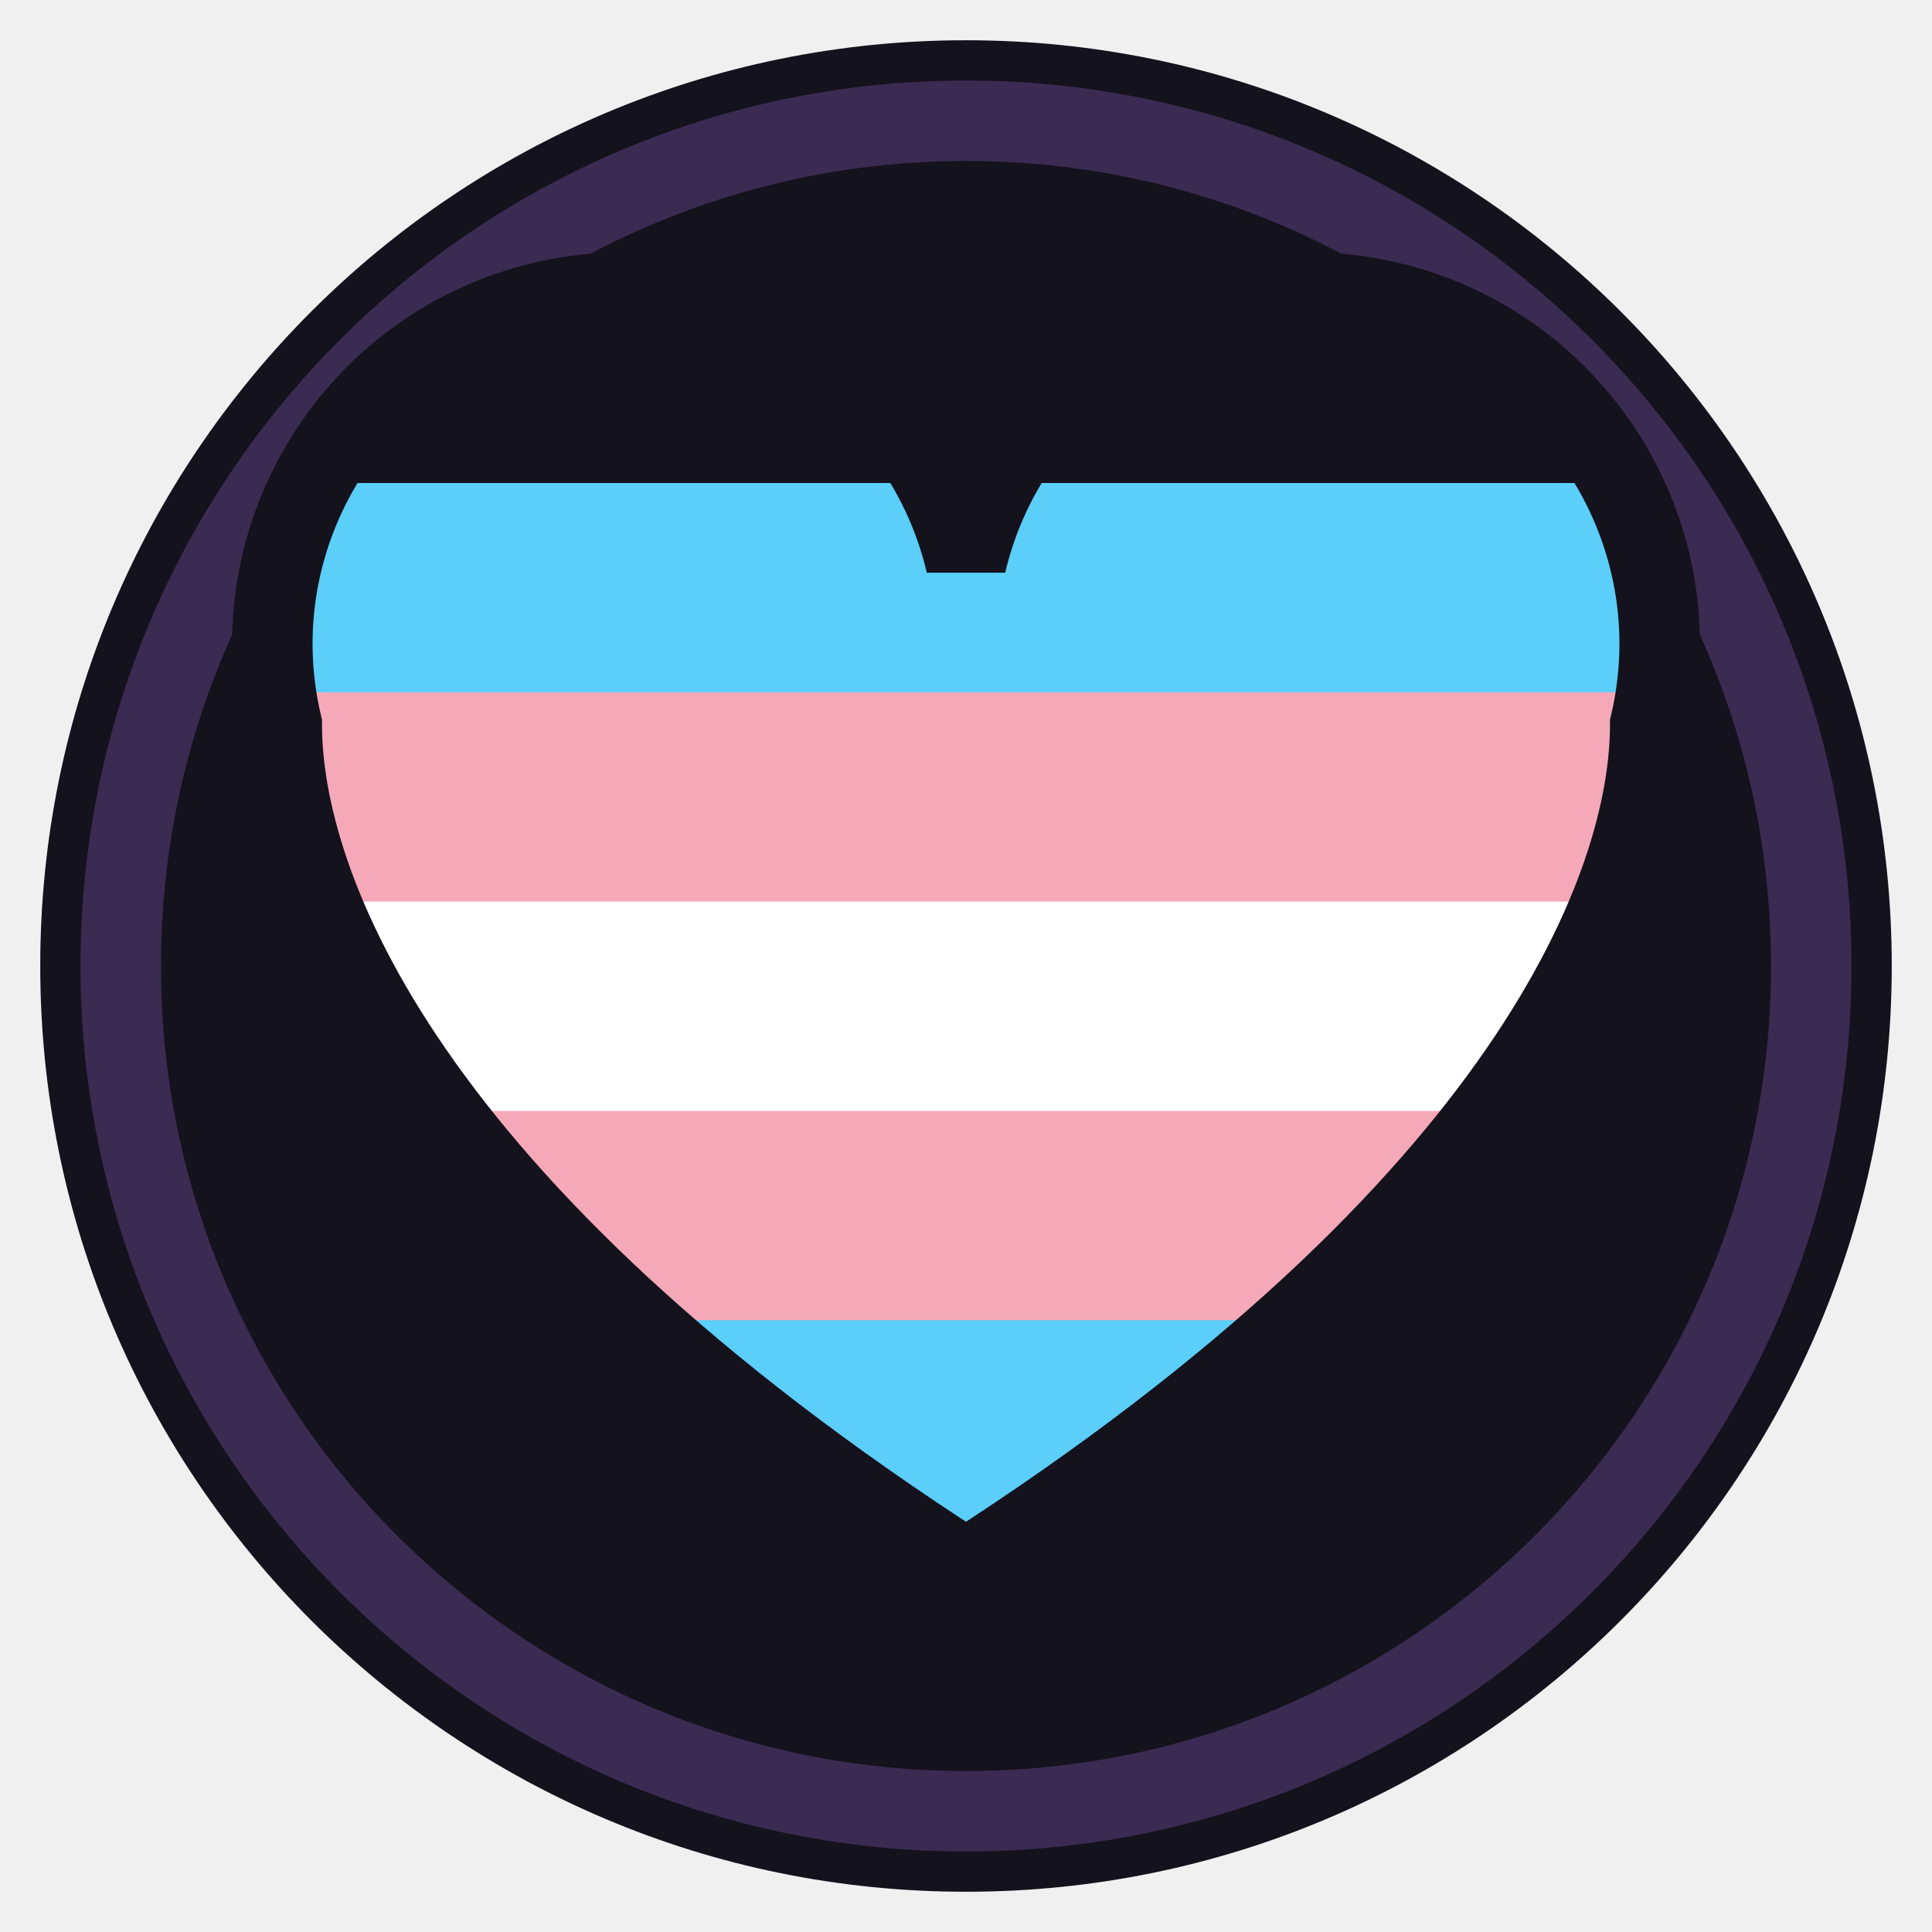
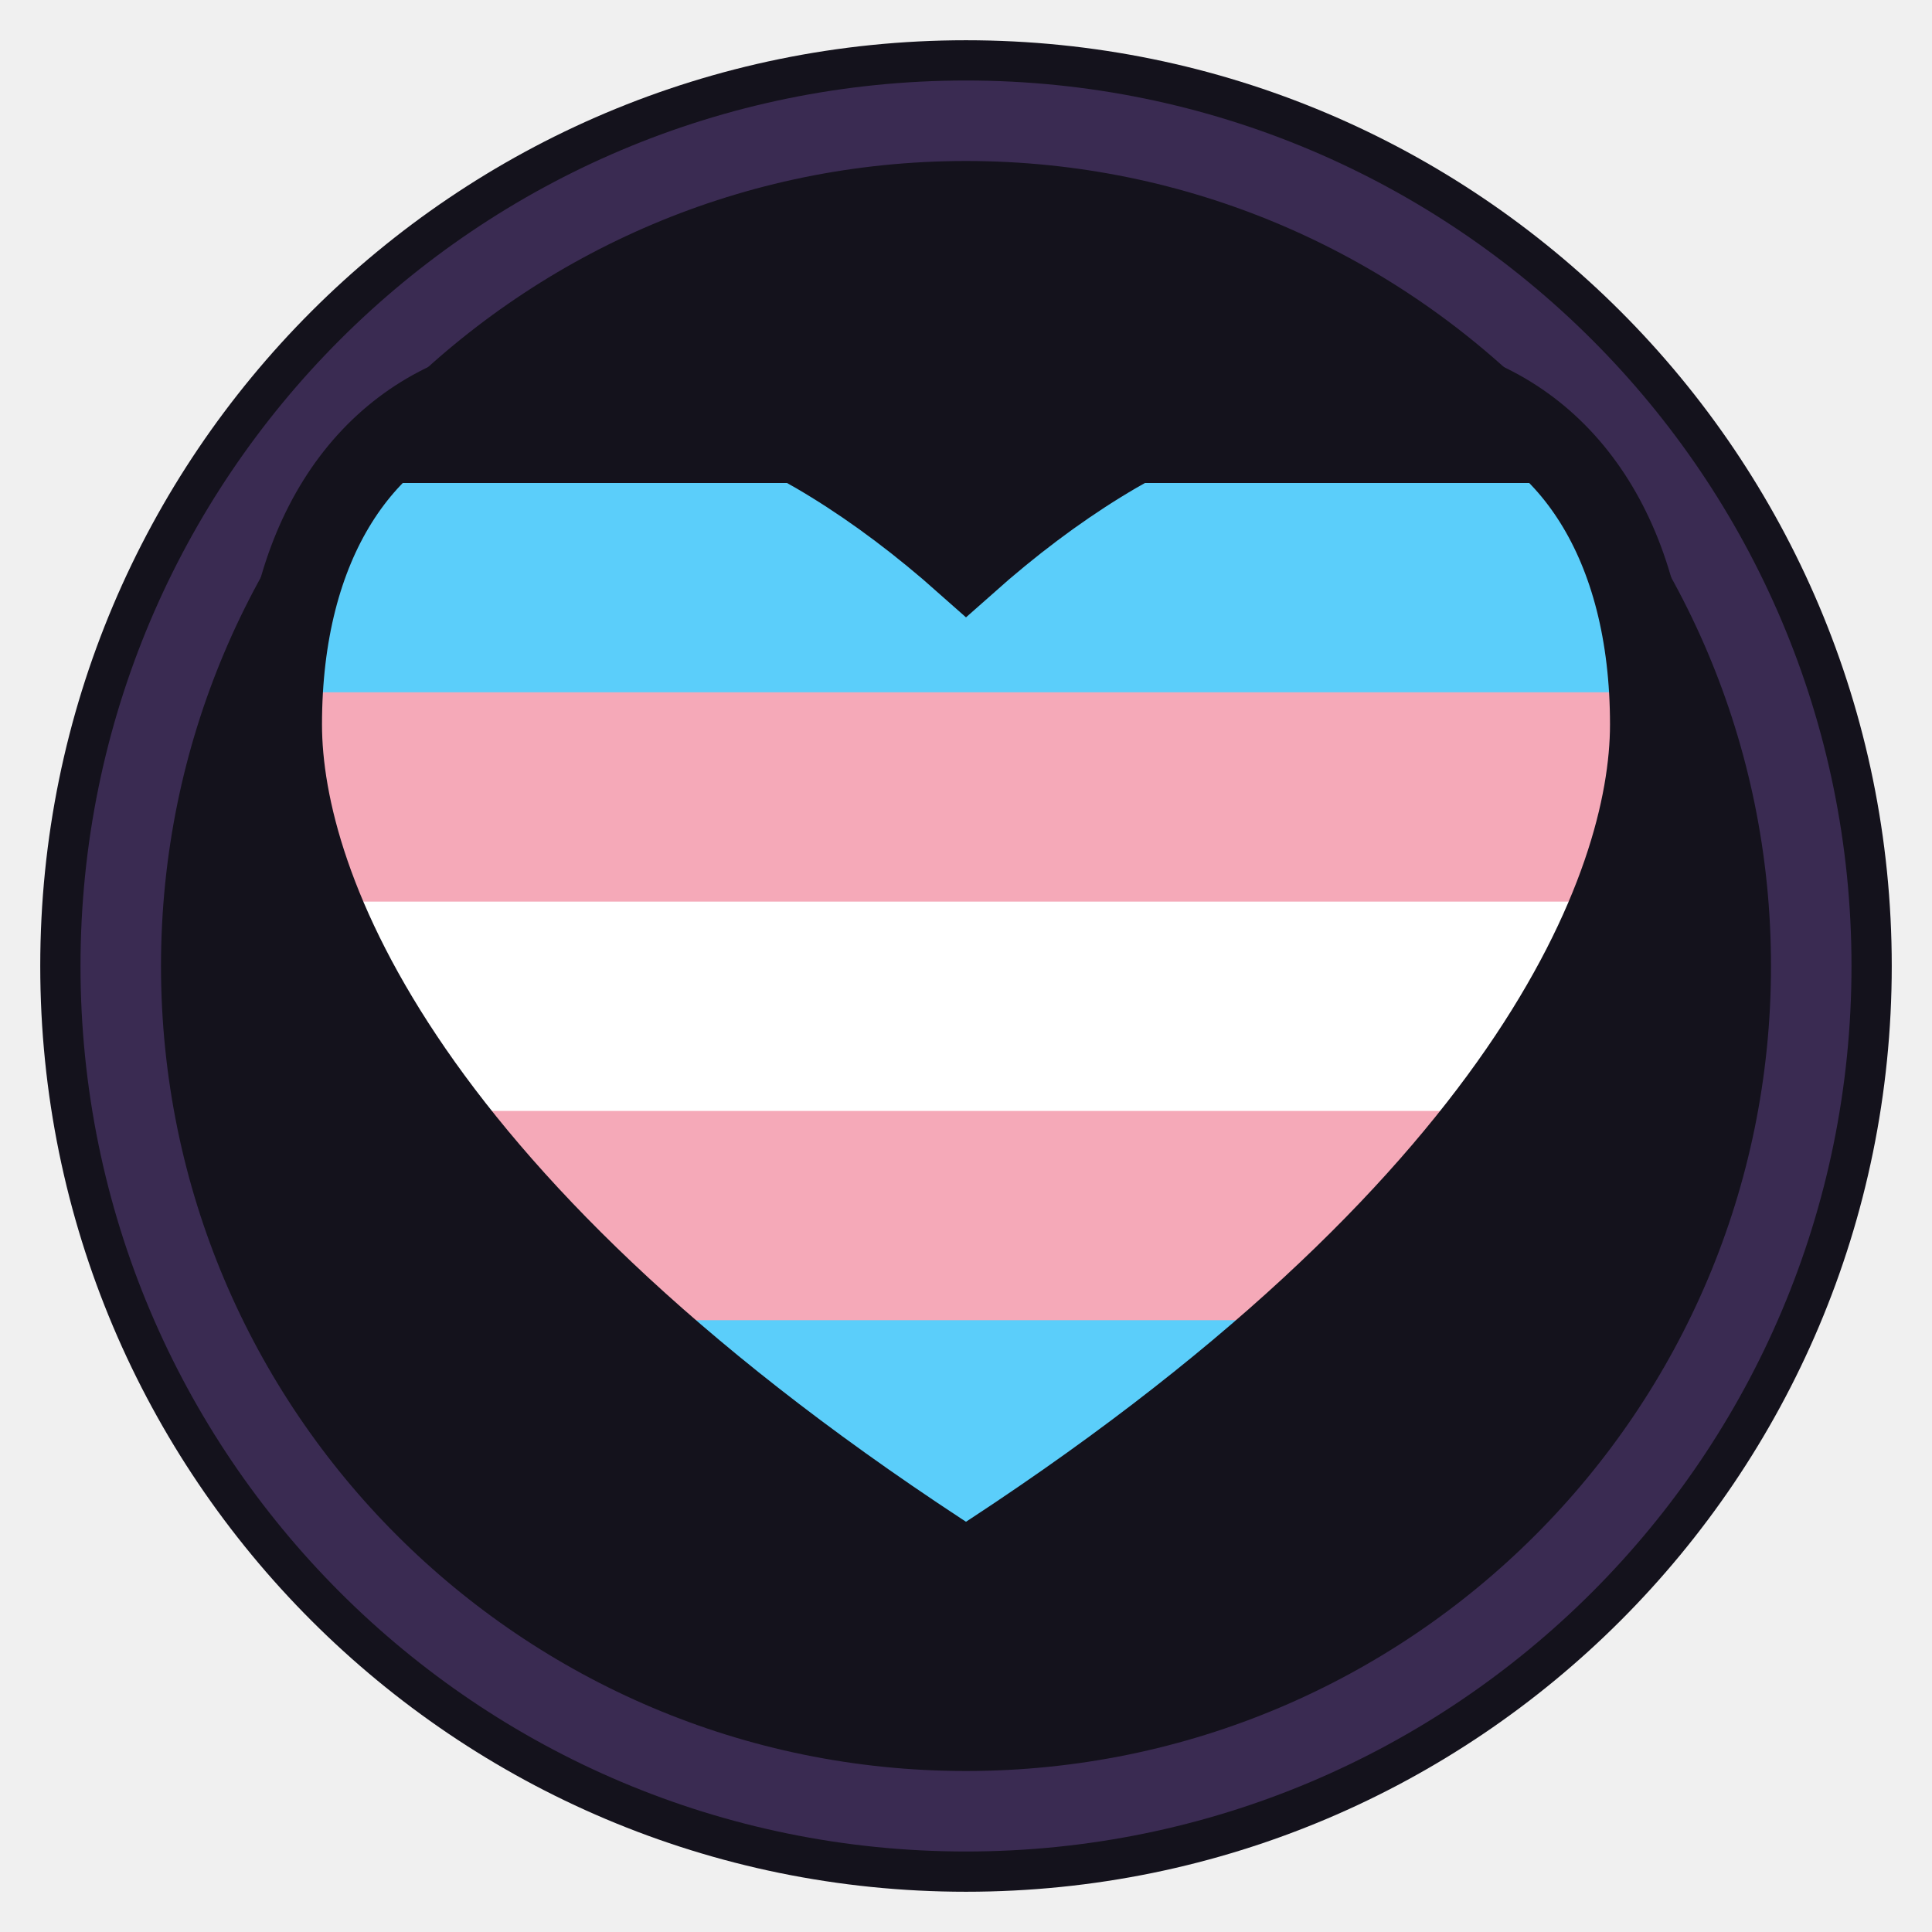
<svg xmlns="http://www.w3.org/2000/svg" viewBox="0 0 48 48" width="48" height="48" role="presentation">
  <defs>
    <clipPath id="hearttrans">
-       <path d="M24 39 C10 30 7 22 7 18 A8 8 0 0 1 24 14 A8 8 0 0 1 41 18 C41 22 38 30 24 39 Z" />
+       <path d="M24 39 C10 30 7 22 7 18 C7 9 15 6 24 14 C33 6 41 9 41 18 C41 22 38 30 24 39 Z" />
    </clipPath>
  </defs>
  <circle cx="24" cy="24" r="23" fill="#14121C" />
  <circle cx="24" cy="24" r="21" fill="none" stroke="#3A2B52" stroke-width="2" />
  <g clip-path="url(#hearttrans)">
    <rect x="0" y="12" width="48" height="5.22" fill="#5BCEFA" />
    <rect x="0" y="17.2" width="48" height="5.22" fill="#F5A9B8" />
    <rect x="0" y="22.4" width="48" height="5.22" fill="#FFFFFF" />
    <rect x="0" y="27.6" width="48" height="5.22" fill="#F5A9B8" />
    <rect x="0" y="32.8" width="48" height="5.22" fill="#5BCEFA" />
  </g>
-   <path d="M24 39 C10 30 7 22 7 18 A8 8 0 0 1 24 14 A8 8 0 0 1 41 18 C41 22 38 30 24 39 Z" fill="none" stroke="#14121C" stroke-width="2" />
+   <path d="M24 39 C10 30 7 22 7 18 C7 9 15 6 24 14 C33 6 41 9 41 18 C41 22 38 30 24 39 Z" fill="none" stroke="#14121C" stroke-width="2" />
</svg>
